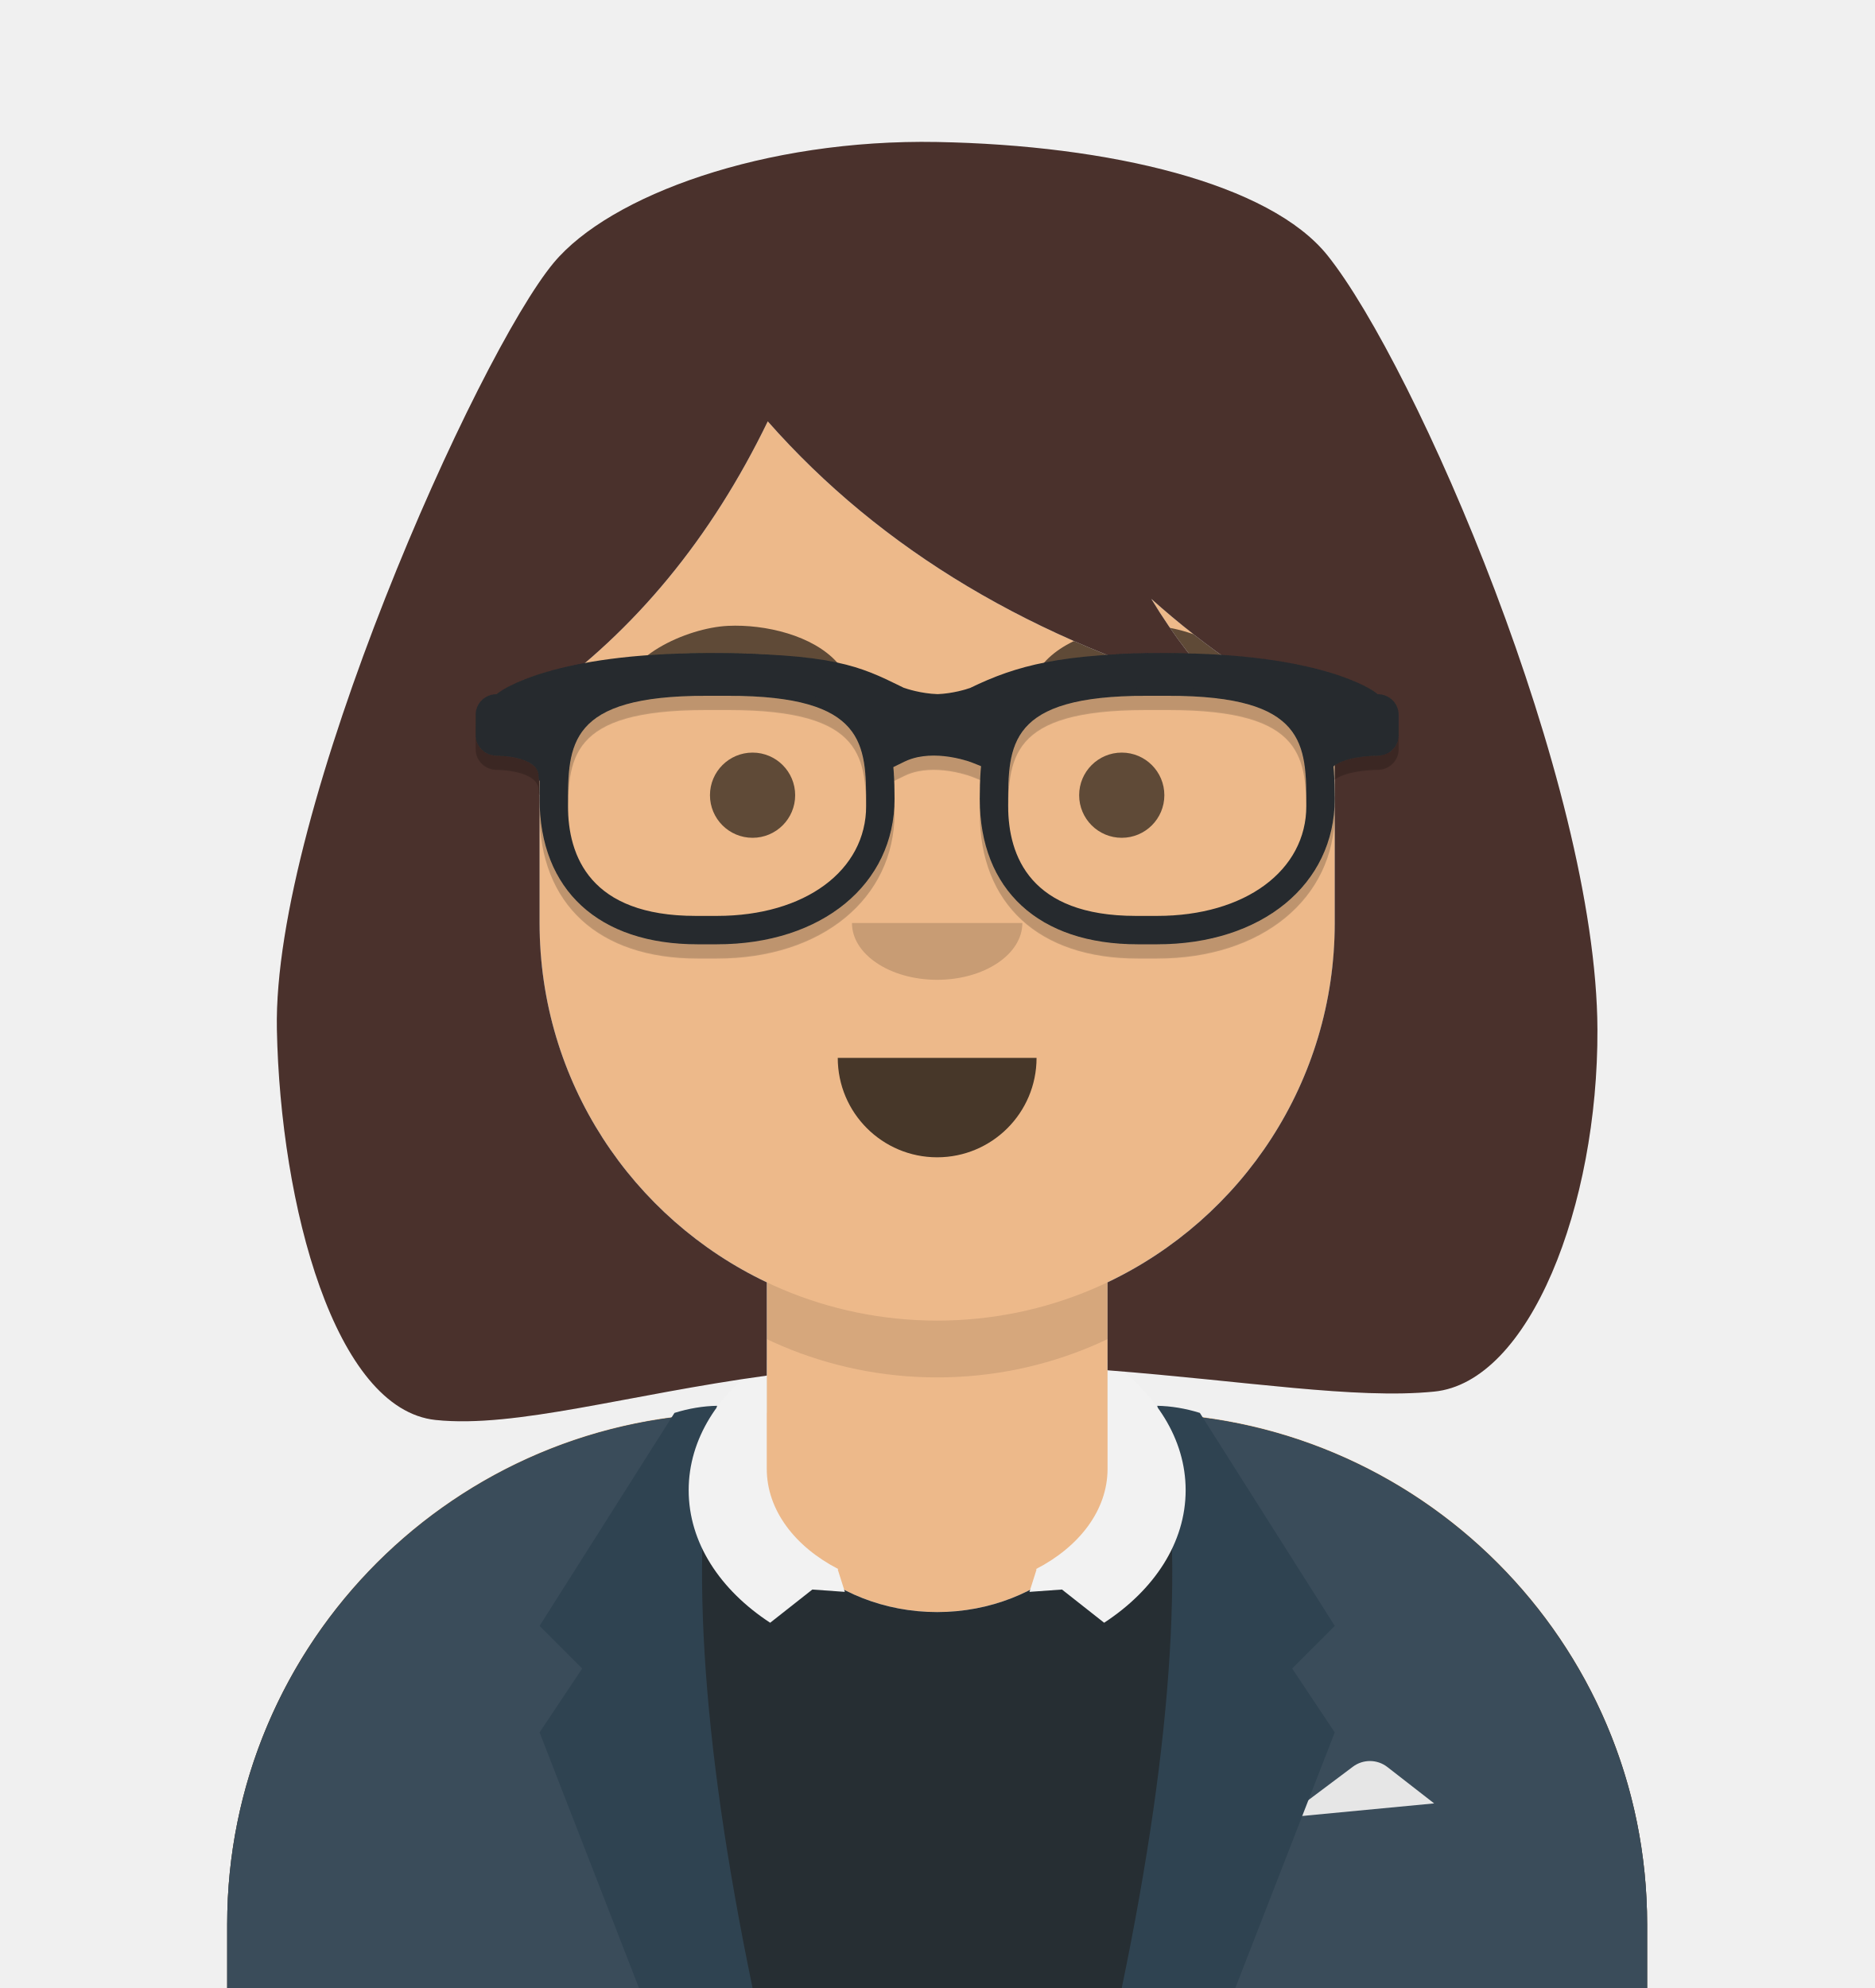
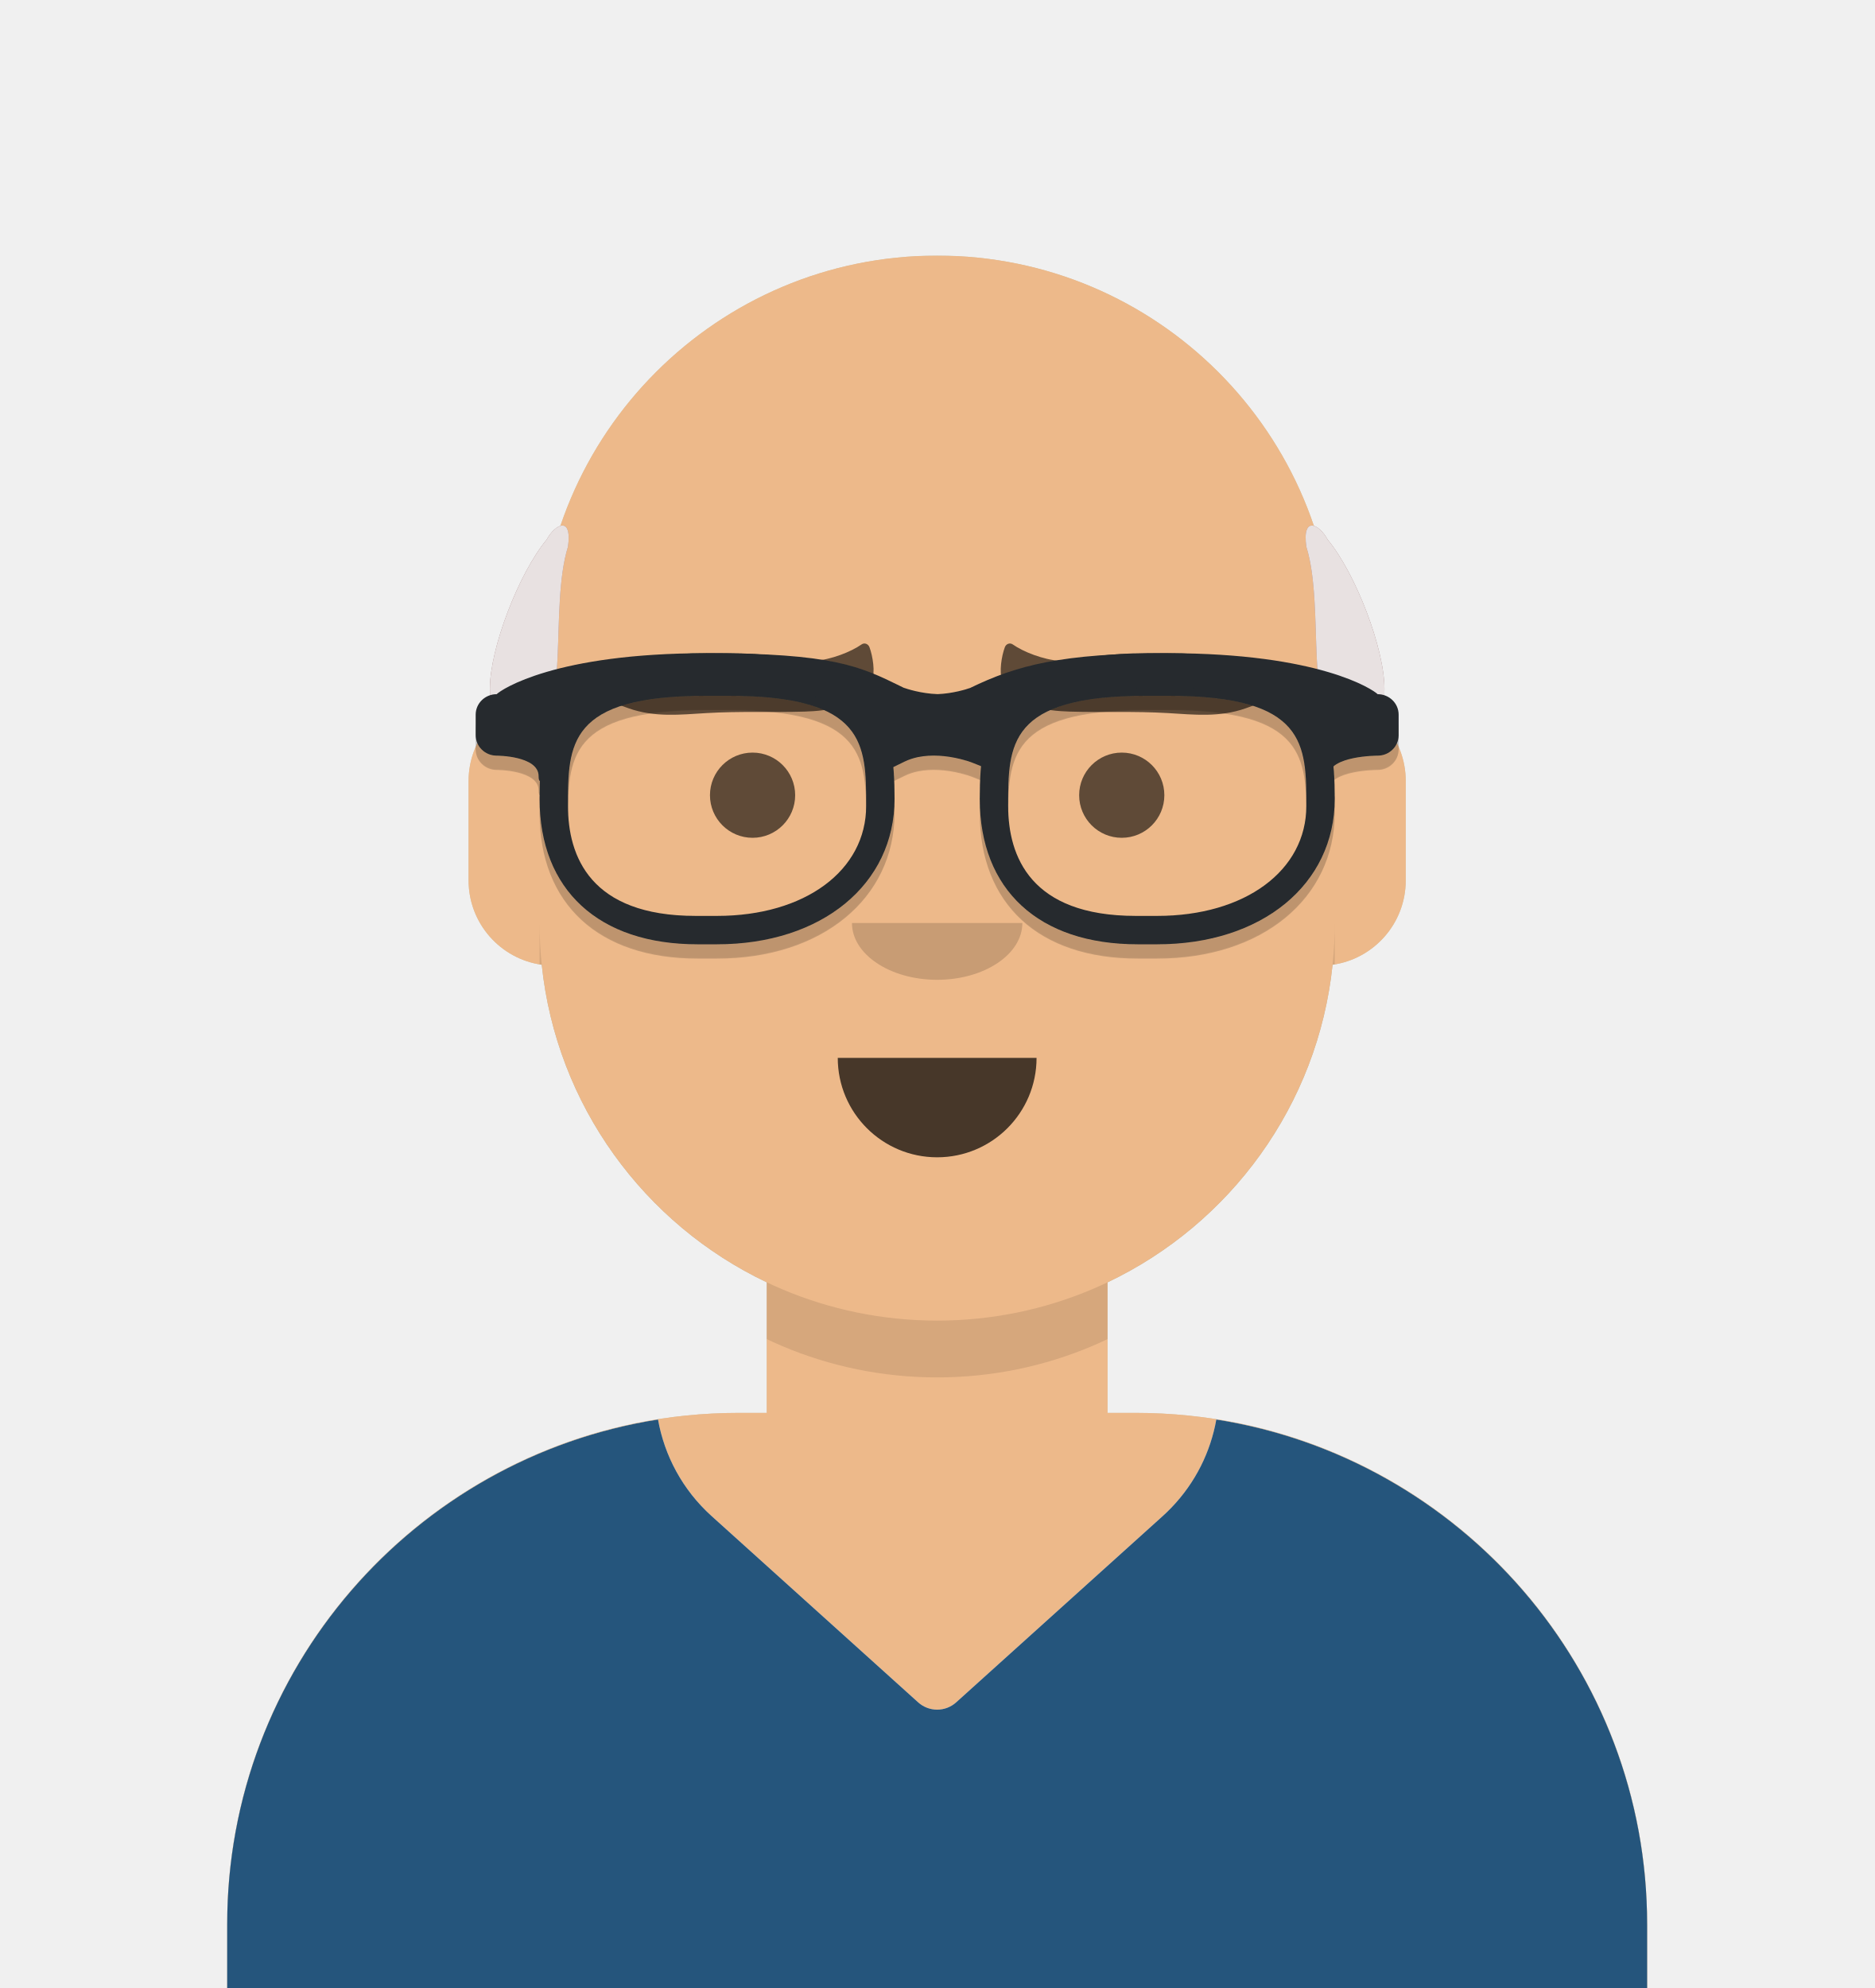
<svg xmlns="http://www.w3.org/2000/svg" xmlns:xlink="http://www.w3.org/1999/xlink" width="264px" height="280px" viewBox="0 0 264 280" version="1.1">
  <defs>
    <circle id="react-path-1" cx="120" cy="120" r="120" />
    <path d="M12,160 C12,226.274 65.726,280 132,280 C198.274,280 252,226.274 252,160 L264,160 L264,-1.42108547e-14 L-3.19744231e-14,-1.42108547e-14 L-3.19744231e-14,160 L12,160 Z" id="react-path-2" />
    <path d="M124,144.611 L124,163 L128,163 L128,163 C167.765,163 200,195.235 200,235 L200,244 L0,244 L0,235 C-4.86974701e-15,195.235 32.235,163 72,163 L72,163 L76,163 L76,144.611 C58.763,136.422 46.372,119.687 44.305,99.881 C38.48,99.058 34,94.052 34,88 L34,74 C34,68.054 38.325,63.118 44,62.166 L44,56 L44,56 C44,25.072 69.072,5.68137151e-15 100,0 L100,0 L100,0 C130.928,-5.68137151e-15 156,25.072 156,56 L156,62.166 C161.675,63.118 166,68.054 166,74 L166,88 C166,94.052 161.52,99.058 155.695,99.881 C153.628,119.687 141.237,136.422 124,144.611 Z" id="react-path-3" />
  </defs>
  <g id="Avataaar" stroke="none" stroke-width="1" fill="none" fill-rule="evenodd">
    <g transform="translate(-825, -1100)" id="Avataaar/Circle">
      <g transform="translate(825, 1100)">
        <g id="Mask" />
        <g id="Avataaar" stroke-width="1" fill-rule="evenodd" mask="url(#react-mask-5)">
          <g id="Body" transform="translate(32, 36)">
            <mask id="react-mask-6" fill="white">
              <use xlink:href="#react-path-3" />
            </mask>
            <use fill="#D0C6AC" xlink:href="#react-path-3" />
            <g id="Skin/👶🏽-03-Brown" mask="url(#react-mask-6)" fill="#EDB98A">
              <g transform="translate(0, 0)" id="Color">
                <rect x="0" y="0" width="264" height="280" />
              </g>
            </g>
            <path d="M156,79 L156,102 C156,132.928 130.928,158 100,158 C69.072,158 44,132.928 44,102 L44,79 L44,94 C44,124.928 69.072,150 100,150 C130.928,150 156,124.928 156,94 L156,79 Z" id="Neck-Shadow" fill-opacity="0.1" fill="#000000" mask="url(#react-mask-6)" />
          </g>
-           <g id="Clothing/Blazer-+-Sweater" transform="translate(0, 170)">
+           <g id="Clothing/Shirt-V-Neck" transform="translate(0, 170)">
            <defs>
-               <path d="M105.192,29.052 L104,29.052 L104,29.052 C64.235,29.052 32,61.287 32,101.052 L32,110 L232,110 L232,101.052 C232,61.287 199.765,29.052 160,29.052 L160,29.052 L158.808,29.052 C158.935,30.035 159,31.036 159,32.052 C159,45.859 146.912,57.052 132,57.052 C117.088,57.052 105,45.859 105,32.052 C105,31.036 105.065,30.035 105.192,29.052 Z" id="react-path-89" />
+               <path d="M171.32,29.936 C205.706,35.367 232,65.139 232,101.052 L232,110 L32,110 L32,101.052 C32,65.138 58.294,35.366 92.682,29.936 C93.584,35.005 96.116,39.824 100.236,43.539 L100.236,43.539 L129.321,69.768 C130.843,71.14 133.157,71.14 134.679,69.768 L134.679,69.768 L163.764,43.539 C164.189,43.155 164.601,42.756 164.998,42.343 C168.414,38.787 170.517,34.452 171.32,29.936 Z" id="react-path-399" />
            </defs>
-             <mask id="react-mask-90" fill="white">
-               <use xlink:href="#react-path-89" />
+             <mask id="react-mask-400" fill="white">
+               <use xlink:href="#react-path-399" />
            </mask>
-             <use id="Clothes" fill="#E6E6E6" fill-rule="evenodd" xlink:href="#react-path-89" />
-             <g id="Color/Palette/Black" mask="url(#react-mask-90)" fill-rule="evenodd" fill="#262E33">
+             <use id="Clothes" fill="#E6E6E6" fill-rule="evenodd" xlink:href="#react-path-399" />
+             <g id="Color/Palette/Gray-01" mask="url(#react-mask-400)" fill-rule="evenodd" fill="#25557C">
              <rect id="🖍Color" x="0" y="0" width="264" height="110" />
            </g>
-             <g id="Blazer" stroke-width="1" fill-rule="evenodd" transform="translate(32, 28)">
-               <path d="M68.785,1.122 C30.512,2.804 1.24427139e-14,34.365 0,73.052 L0,82 L69.362,82 C65.961,69.92 64,55.709 64,40.5 C64,26.173 65.74,12.731 68.785,1.122 Z M131.638,82 L200,82 L200,73.052 C200,34.707 170.025,3.363 132.229,1.174 C135.265,12.771 137,26.194 137,40.5 C137,55.709 135.039,69.92 131.638,82 Z" id="Saco" fill="#3A4C5A" />
-               <path d="M149,58 L158.556,50.833 L158.556,50.833 C159.999,49.751 161.988,49.768 163.412,50.876 L170,56 L149,58 Z" id="Pocket-hanky" fill="#E6E6E6" />
-               <path d="M69,1.13686838e-13 C65,19.333 66.667,46.667 74,82 L58,82 L44,46 L50,37 L44,31 L63,1 C65.028,0.369 67.028,0.036 69,1.13686838e-13 Z" id="Wing" fill="#2F4351" />
-               <path d="M151,1.13686838e-13 C147,19.333 148.667,46.667 156,82 L140,82 L126,46 L132,37 L126,31 L145,1 C147.028,0.369 149.028,0.036 151,1.13686838e-13 Z" id="Wing" fill="#2F4351" transform="translate(141, 41) scale(-1, 1) translate(-141, -41) " />
-             </g>
-             <path d="M156,21.539 C162.772,26.136 167,32.656 167,39.888 C167,47.289 162.572,53.945 155.52,58.556 L149.579,53.876 L145,54.208 L146,51.057 L145.922,50.996 C152.022,47.853 156,42.7 156,36.877 L156,21.539 Z M108,21.539 C101.228,26.136 97,32.656 97,39.888 C97,47.289 101.428,53.945 108.48,58.556 L114.421,53.876 L119,54.208 L118,51.057 L118.078,50.996 C111.978,47.853 108,42.7 108,36.877 L108,21.539 Z" id="Collar" fill="#F2F2F2" fill-rule="evenodd" />
          </g>
          <g id="Face" transform="translate(76, 82)" fill="#000000">
            <g id="Mouth/Default" transform="translate(2, 52)" fill-opacity="0.7">
              <path d="M40,15 C40,22.732 46.268,29 54,29 L54,29 C61.732,29 68,22.732 68,15" id="Mouth" />
            </g>
            <g id="Nose/Default" transform="translate(28, 40)" fill-opacity="0.16">
              <path d="M16,8 C16,12.418 21.373,16 28,16 L28,16 C34.627,16 40,12.418 40,8" id="Nose" />
            </g>
            <g id="Eyes/Default-😀" transform="translate(0, 8)" fill-opacity="0.6">
              <circle id="Eye" cx="30" cy="22" r="6" />
              <circle id="Eye" cx="82" cy="22" r="6" />
            </g>
-             <g id="Eyebrow/Natural/Default-Natural" fill-opacity="0.6">
-               <path d="M26.039,6.21 C20.278,6.983 11.293,12.005 12.044,17.818 C12.069,18.008 12.357,18.067 12.481,17.908 C14.967,14.72 34.193,10.037 41.194,11.015 C41.835,11.104 42.258,10.443 41.821,10.03 C38.077,6.495 31.2,5.512 26.039,6.21" id="Eyebrow" transform="translate(27, 12) rotate(5) translate(-27, -12) " />
-               <path d="M85.039,6.21 C79.278,6.983 70.293,12.005 71.044,17.818 C71.069,18.008 71.357,18.067 71.481,17.908 C73.967,14.72 93.193,10.037 100.194,11.015 C100.835,11.104 101.258,10.443 100.821,10.03 C97.077,6.495 90.2,5.512 85.039,6.21" id="Eyebrow" transform="translate(86, 12) scale(-1, 1) rotate(5) translate(-86, -12) " />
+             <g id="Eyebrow/Natural/Flat-Natural" fill-opacity="0.6">
+               <path d="M38.569,10.702 C33.587,11.238 28.655,11.134 23.656,11.101 C19.823,11.076 15.92,10.689 12.325,12.509 C11.636,12.857 7.877,14.945 8.003,16.011 C8.104,16.863 12.013,18.064 12.717,18.284 C16.428,19.445 19.924,18.928 23.687,18.57 C28.302,18.132 32.914,18.175 37.532,17.874 C40.642,17.672 45.422,16.977 46.829,13.148 C47.253,11.995 46.815,9.734 46.307,8.506 C46.105,8.018 45.563,7.85 45.169,8.149 C43.756,9.222 40.985,10.443 38.569,10.702" id="Fill-10" transform="translate(27.5, 13.5) rotate(2) translate(-27.5, -13.5) " />
+               <path d="M95.569,10.702 C90.587,11.238 85.655,11.134 80.656,11.101 C76.823,11.076 72.92,10.689 69.325,12.509 C68.636,12.857 64.877,14.945 65.003,16.011 C65.104,16.863 69.013,18.064 69.717,18.284 C73.428,19.445 76.924,18.928 80.687,18.57 C85.302,18.132 89.914,18.175 94.532,17.874 C97.642,17.672 102.422,16.977 103.829,13.148 C104.253,11.995 103.815,9.734 103.307,8.506 C103.105,8.018 102.563,7.85 102.169,8.149 C100.756,9.222 97.985,10.443 95.569,10.702" id="Fill-10" transform="translate(84.5, 13.5) scale(-1, 1) rotate(2) translate(-84.5, -13.5) " />
            </g>
          </g>
          <g id="Top" stroke-width="1" fill-rule="evenodd">
            <defs>
-               <rect id="react-path-43" x="0" y="0" width="264" height="280" />
-               <path d="M38,79.36 L38,111 C38,133.339 51.08,152.623 70,161.611 L70,174.746 C50.363,177.434 34.641,182.164 23.385,181 C9.162,179.531 1.496,150.796 1,126 C0.383,95.164 29.319,30.795 40,18 C47.923,8.509 69.695,0.551 94,1 C118.305,1.449 140.862,6.812 149,17 C161.324,32.428 186.869,91.079 187,126 C187.094,150.8 177.463,175.66 164,177 C152.921,178.103 137.476,175.511 118,173.997 L118,161.611 C136.92,152.623 150,133.339 150,111 L150,82.988 C140.479,78.131 131.863,72.248 124.154,65.341 C127.362,70.637 130.849,75.148 134.613,78.873 C107.596,71.293 86.106,58.45 70.141,40.345 C62.16,56.81 51.446,69.814 38,79.36 Z" id="react-path-44" />
+               <rect id="react-path-341" x="0" y="0" width="264" height="280" />
+               <path d="M65.18,77.737 C67.363,76.105 80.407,75.479 82.758,74.089 C83.492,73.655 84.061,73.216 84.5,72.78 C84.939,73.216 85.509,73.655 86.242,74.089 C88.593,75.479 101.637,76.105 103.82,77.737 C106.03,79.391 107.644,83.185 107.467,86.151 C107.255,89.71 103.361,98.203 93.672,99.181 C91.558,96.828 88.237,95.31 84.5,95.31 C80.763,95.31 77.442,96.828 75.328,99.181 C65.639,98.203 61.745,89.71 61.533,86.151 C61.357,83.185 62.97,79.391 65.18,77.737 M103.142,94.906 C103.143,94.906 103.145,94.905 103.146,94.905 C103.144,94.905 103.143,94.906 103.142,94.906 M65.845,94.901 C65.849,94.903 65.857,94.906 65.862,94.908 C65.857,94.906 65.851,94.903 65.845,94.901 M144.863,55.985 C144.474,50.03 143.278,44.152 142.234,38.286 C141.953,36.707 140.424,26 139.735,26 C139.502,35.109 138.702,44.08 137.67,53.139 C137.361,55.848 137.038,58.556 136.825,61.274 C136.654,63.47 136.96,66.122 136.428,68.246 C135.749,70.952 132.348,73.478 129.703,74.411 C123.103,76.737 117.598,67.108 111.961,64.291 C104.643,60.635 92.064,59.764 84.582,64.53 C76.936,59.764 64.357,60.635 57.039,64.291 C51.402,67.108 45.897,76.737 39.297,74.411 C36.652,73.478 33.25,70.952 32.572,68.246 C32.04,66.122 32.346,63.47 32.175,61.274 C31.962,58.556 31.639,55.848 31.33,53.139 C30.298,44.08 29.497,35.109 29.265,26 C28.576,26 27.047,36.707 26.766,38.286 C25.722,44.152 24.526,50.03 24.138,55.985 C23.739,62.105 24.215,68.167 25.47,74.163 C26.069,77.028 26.769,79.876 27.519,82.704 C28.353,85.847 27.199,91.966 27.572,95.192 C28.279,101.296 31.154,113.2 34.383,118.451 C35.944,120.989 37.773,122.574 39.816,124.619 C41.783,126.588 42.604,129.64 44.726,131.737 C48.682,135.645 54.446,137.971 60.366,138.543 C65.677,143.05 74.506,146 84.5,146 C94.495,146 103.323,143.05 108.635,138.543 C114.554,137.971 120.318,135.645 124.274,131.737 C126.396,129.64 127.217,126.588 129.184,124.619 C131.226,122.574 133.056,120.989 134.617,118.451 C137.846,113.2 140.721,101.296 141.428,95.192 C141.801,91.966 140.647,85.847 141.481,82.704 C142.232,79.876 142.931,77.028 143.531,74.163 C144.785,68.167 145.261,62.105 144.863,55.985 Z" id="react-path-342" />
+               <path d="M6,28 C0.924,28.071 0,26.994 0,23 C1.30010922e-16,17.344 4.041,6.778 8,2 C9.176,-0.171 11.619,-1.432 11,3 C8.34,11.477 11.417,27.914 6,28 Z M120,28 C114.583,27.914 117.66,11.477 115,3 C114.381,-1.432 116.824,-0.171 118,2 C121.959,6.778 126,17.344 126,23 C126,26.994 125.076,28.071 120,28 Z" id="react-path-343" />
            </defs>
-             <mask id="react-mask-41" fill="white">
-               <use xlink:href="#react-path-43" />
+             <mask id="react-mask-340" fill="white">
+               <use xlink:href="#react-path-341" />
            </mask>
            <g id="Mask" />
-             <g id="Top/Long-Hair/Bob" mask="url(#react-mask-41)">
+             <g id="Top/Short-Hair/Sides" mask="url(#react-mask-340)">
              <g transform="translate(-1, 0)">
-                 <g id="Hair" stroke-width="1" fill-rule="evenodd" transform="translate(39, 19)">
-                   <mask id="react-mask-42" fill="white">
-                     <use xlink:href="#react-path-44" />
+                 <g id="Hair" stroke-width="1" fill-rule="evenodd" transform="translate(70, 74)">
+                   <mask id="react-mask-339" fill="white">
+                     <use xlink:href="#react-path-343" />
                  </mask>
-                   <use id="Combined-Shape" fill="#E6E6E6" xlink:href="#react-path-44" />
-                   <g id="Skin/👶🏽-03-Brown" mask="url(#react-mask-42)" fill="#4A312C">
+                   <use id="Sides" fill="#9E7A7A" xlink:href="#react-path-343" />
+                   <g id="Skin/👶🏽-03-Brown" mask="url(#react-mask-339)" fill="#E8E1E1">
                    <g transform="translate(0, 0) " id="Color">
                      <rect x="0" y="0" width="264" height="280" />
                    </g>
                  </g>
                </g>
                <g id="Top/_Resources/Prescription-02" fill="none" transform="translate(62, 85)" stroke-width="1">
                  <defs>
-                     <filter x="-0.8%" y="-2.4%" width="101.5%" height="109.8%" filterUnits="objectBoundingBox" id="react-filter-51">
+                     <filter x="-0.8%" y="-2.4%" width="101.5%" height="109.8%" filterUnits="objectBoundingBox" id="react-filter-353">
                      <feOffset dx="0" dy="2" in="SourceAlpha" result="shadowOffsetOuter1" />
                      <feColorMatrix values="0 0 0 0 0   0 0 0 0 0   0 0 0 0 0  0 0 0 0.2 0" type="matrix" in="shadowOffsetOuter1" result="shadowMatrixOuter1" />
                      <feMerge>
                        <feMergeNode in="shadowMatrixOuter1" />
                        <feMergeNode in="SourceGraphic" />
                      </feMerge>
                    </filter>
                  </defs>
-                   <g id="Wayfarers" filter="url(#react-filter-51)" transform="translate(6, 7)" fill="#252C2F">
+                   <g id="Wayfarers" filter="url(#react-filter-353)" transform="translate(6, 7)" fill="#252C2F">
                    <path d="M34,41 L31.242,41 C17.315,41 9,33.336 9,20.5 C9,10.127 10.817,0 32.53,0 L35.47,0 C57.183,0 59,10.127 59,20.5 C59,32.569 48.721,41 34,41 Z M32.385,6 C13,6 13,12.841 13,21.502 C13,28.572 16.116,37 30.971,37 L34,37 C46.365,37 55,30.627 55,21.502 C55,12.841 55,6 35.615,6 L32.385,6 Z" id="Left" fill-rule="nonzero" />
                    <path d="M96,41 L93.242,41 C79.315,41 71,33.336 71,20.5 C71,10.127 72.817,0 94.53,0 L97.47,0 C119.183,0 121,10.127 121,20.5 C121,32.569 110.721,41 96,41 Z M94.385,6 C75,6 75,12.841 75,21.502 C75,28.572 78.119,37 92.971,37 L96,37 C108.365,37 117,30.627 117,21.502 C117,12.841 117,6 97.615,6 L94.385,6 Z" id="Right" fill-rule="nonzero" />
                    <path d="M2.955,5.772 C3.646,5.096 11.21,0 32.5,0 C50.351,0 54.13,1.853 59.85,4.652 L60.269,4.859 C60.667,4.999 62.7,5.69 65.079,5.766 C67.246,5.673 69.1,5.085 69.642,4.897 C76.17,1.722 82.561,0 97.5,0 C118.79,0 126.354,5.096 127.045,5.772 C128.679,5.772 130,7.062 130,8.657 L130,11.543 C130,13.139 128.679,14.429 127.045,14.429 C127.045,14.429 120.144,14.429 120.144,17.315 C120.144,20.2 118.182,13.139 118.182,11.543 L118.182,8.732 C114.579,7.353 108.128,4.786 97.5,4.786 C85.658,4.786 79.761,6.886 74.702,8.971 L74.759,9.108 L74.756,11.094 L72.539,16.444 L69.8,15.361 C69.556,15.264 69.028,15.09 68.296,14.91 C66.256,14.407 64.159,14.254 62.304,14.634 C61.624,14.774 60.992,14.984 60.413,15.267 L57.77,16.558 L55.127,11.396 L55.244,9.102 L55.325,8.907 C50.962,6.874 46.939,4.786 32.5,4.786 C21.872,4.786 15.422,7.352 11.818,8.731 L11.818,11.543 C11.818,13.139 8.864,20.2 8.864,17.315 C8.864,14.429 2.955,14.429 2.955,14.429 C1.324,14.429 0,13.139 0,11.543 L0,8.657 C0,7.062 1.324,5.772 2.955,5.772 Z" id="Stuff" fill-rule="nonzero" />
                  </g>
                </g>
              </g>
            </g>
          </g>
        </g>
      </g>
    </g>
  </g>
</svg>
